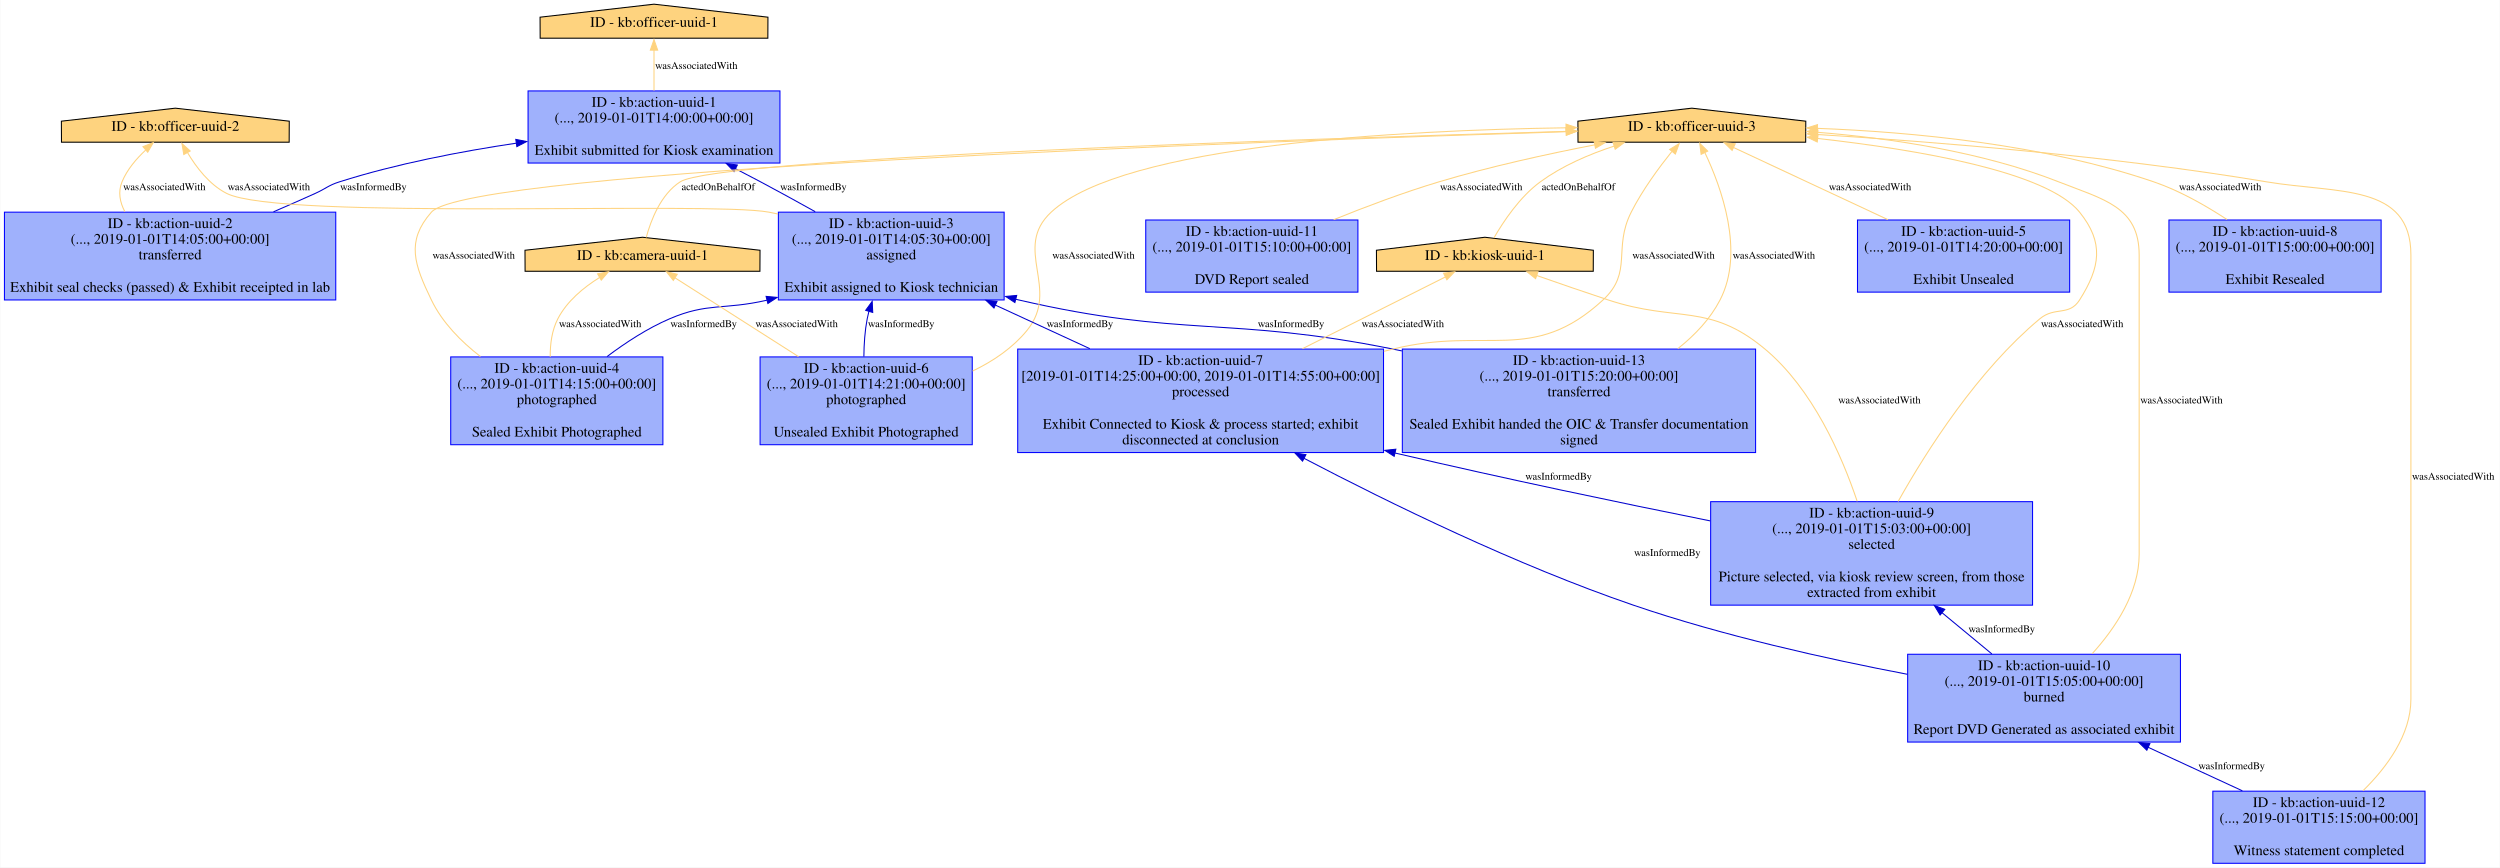
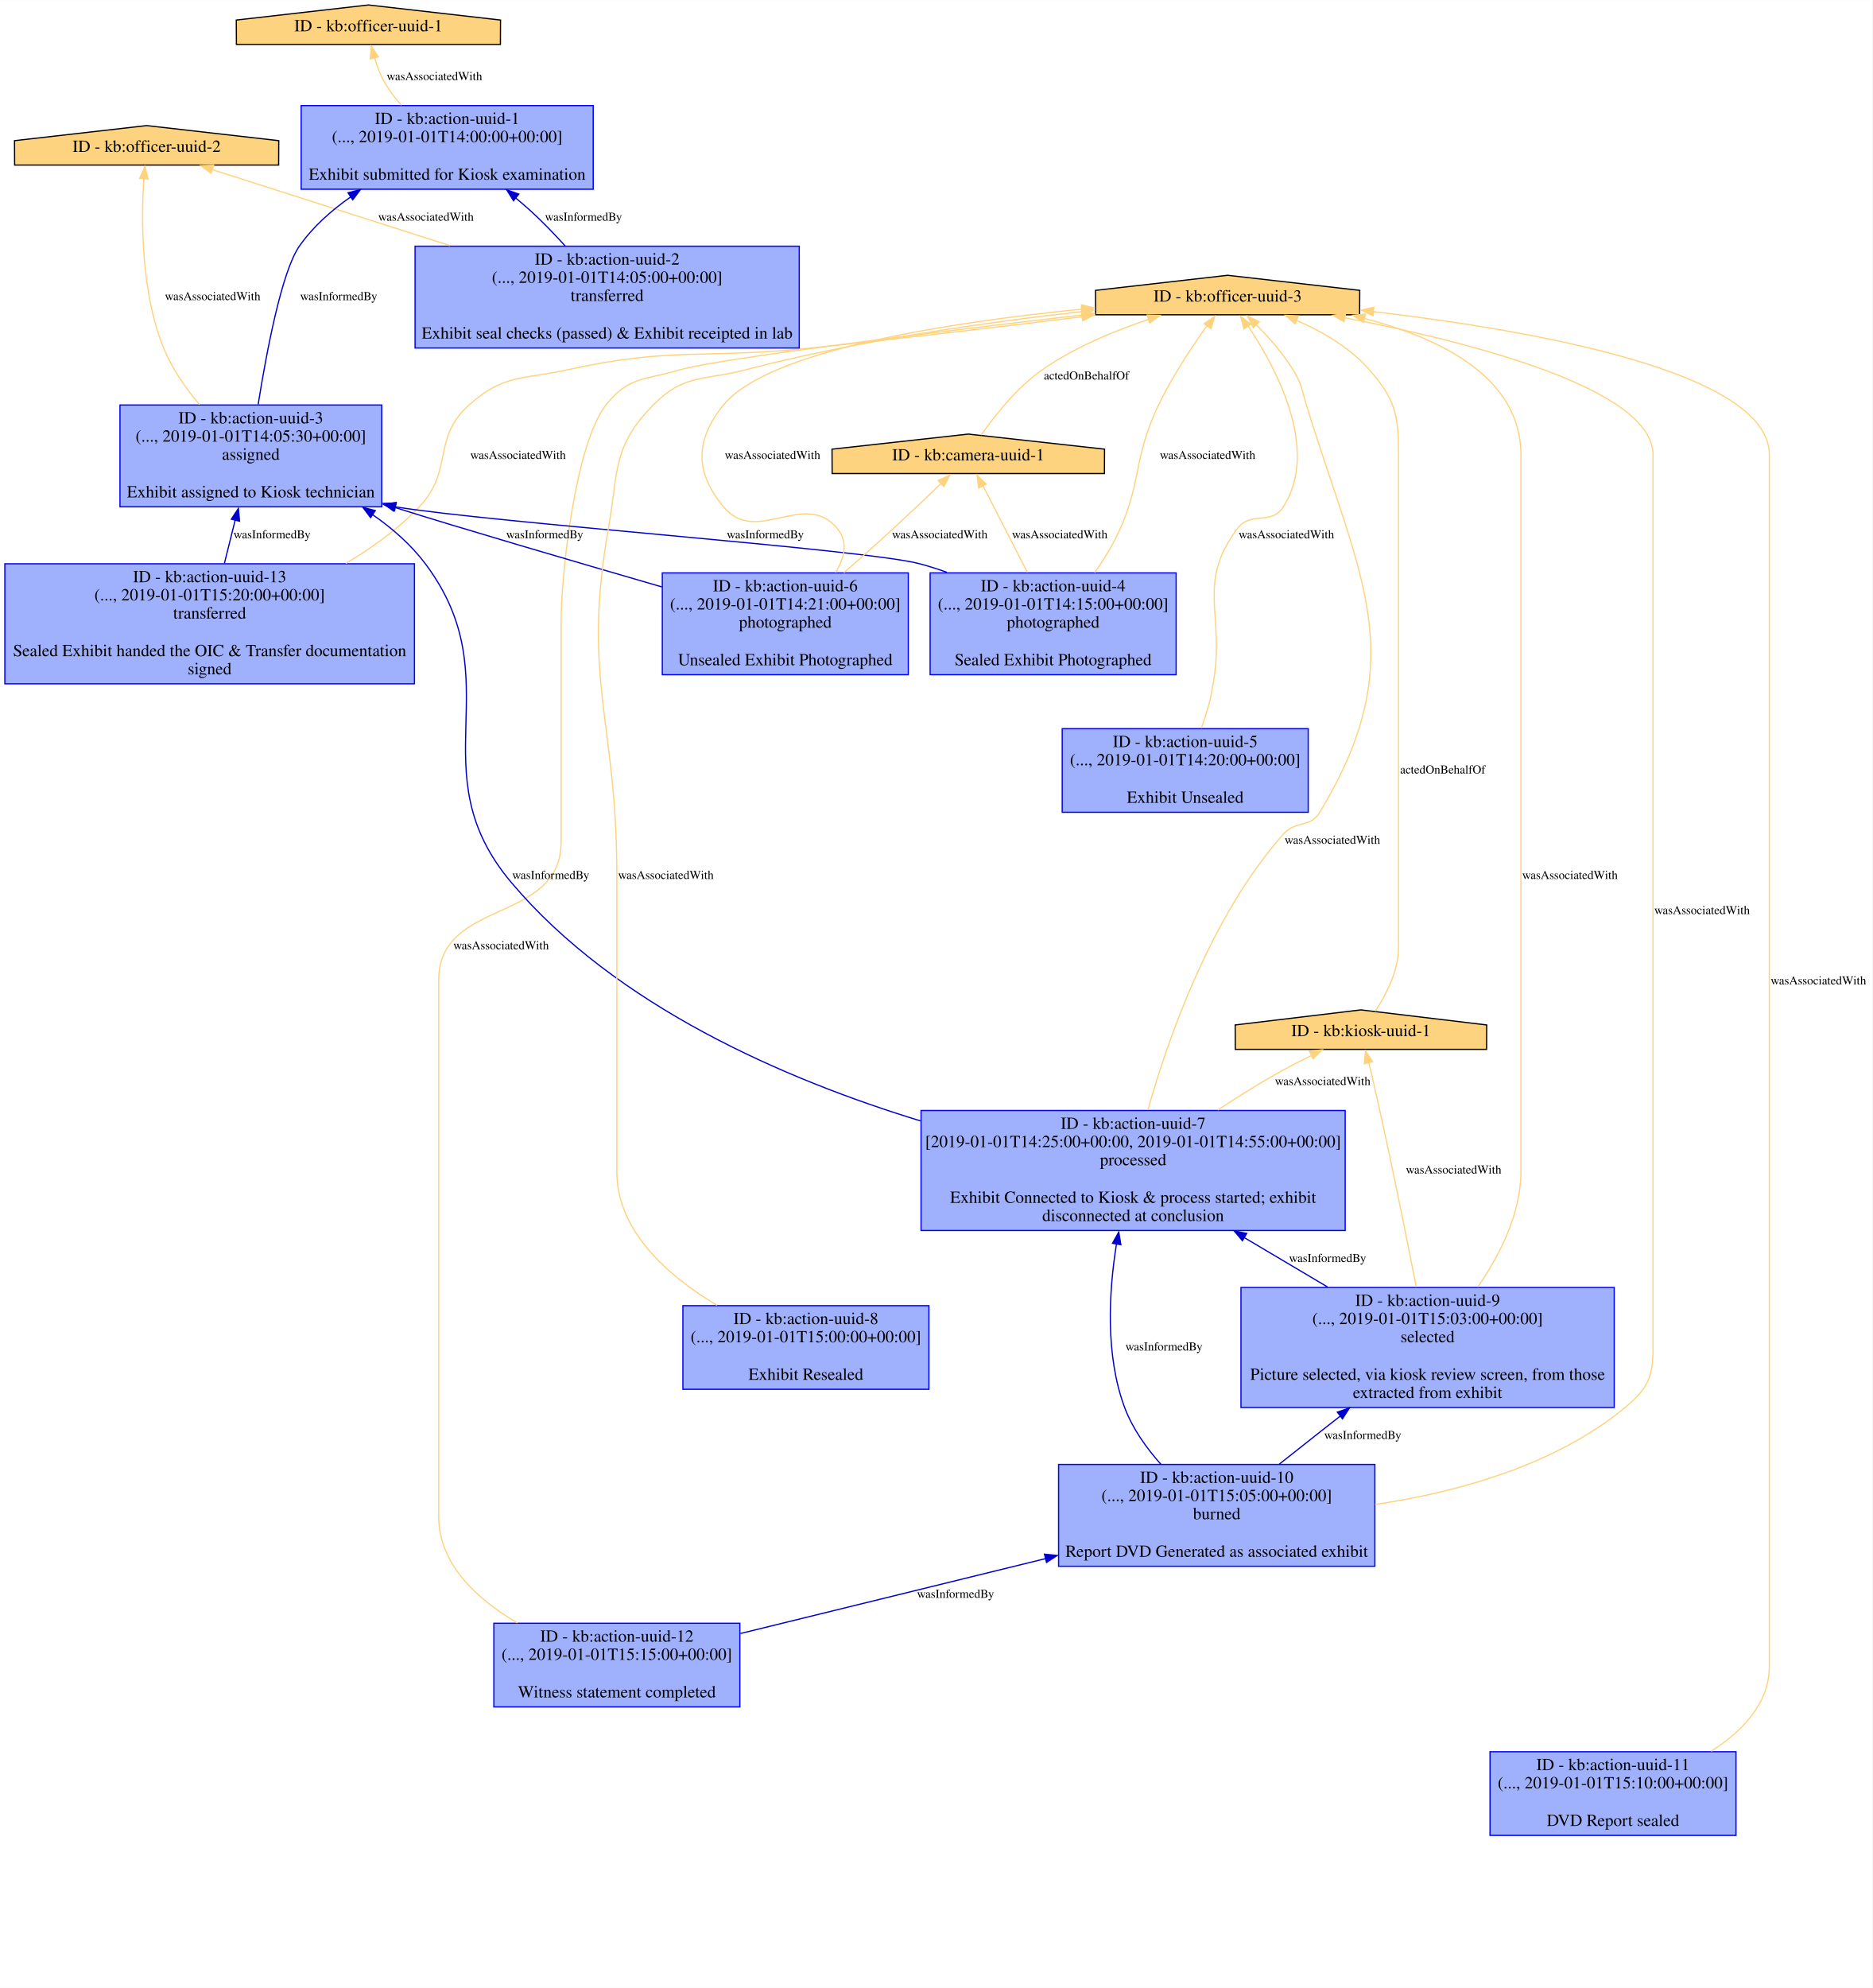
- <svg xmlns="http://www.w3.org/2000/svg" xmlns:xlink="http://www.w3.org/1999/xlink" width="2392pt" height="830pt" viewBox="0.00 0.00 2391.50 830.00">
-   <g id="graph0" class="graph" transform="scale(1 1) rotate(0) translate(4 826)">
-     <polygon fill="white" stroke="none" points="-4,4 -4,-826 2387.5,-826 2387.5,4 -4,4" />
+ <svg xmlns="http://www.w3.org/2000/svg" xmlns:xlink="http://www.w3.org/1999/xlink" width="1545pt" height="1640pt" viewBox="0.00 0.00 1545.00 1639.80">
+   <g id="graph0" class="graph" transform="scale(1 1) rotate(0) translate(4 1635.8)">
+     <polygon fill="white" stroke="none" points="-4,4 -4,-1635.8 1541,-1635.8 1541,4 -4,4" />
    <g id="node1" class="node">
      <g id="a_node1">
        <a xlink:title="ID - http://example.org/kb/action-uuid-1">
-           <polygon fill="#9fb1fc" stroke="#0000ff" points="742,-739 501,-739 501,-670 742,-670 742,-739" />
-           <text text-anchor="middle" x="621.5" y="-723.8" font-family="Times,serif" font-size="14.00">ID - kb:action-uuid-1</text>
-           <text text-anchor="middle" x="621.5" y="-708.8" font-family="Times,serif" font-size="14.00">(..., 2019-01-01T14:00:00+00:00]</text>
-           <text text-anchor="middle" x="621.5" y="-677.8" font-family="Times,serif" font-size="14.00">Exhibit submitted for Kiosk examination</text>
+           <polygon fill="#9fb1fc" stroke="#0000ff" points="485.5,-1548.8 244.5,-1548.8 244.5,-1479.8 485.5,-1479.8 485.5,-1548.8" />
+           <text text-anchor="middle" x="365" y="-1533.6" font-family="Times,serif" font-size="14.00">ID - kb:action-uuid-1</text>
+           <text text-anchor="middle" x="365" y="-1518.6" font-family="Times,serif" font-size="14.00">(..., 2019-01-01T14:00:00+00:00]</text>
+           <text text-anchor="middle" x="365" y="-1487.6" font-family="Times,serif" font-size="14.00">Exhibit submitted for Kiosk examination</text>
        </a>
      </g>
    </g>
    <g id="node16" class="node">
      <g id="a_node16">
        <a xlink:title="ID - http://example.org/kb/officer-uuid-1">
-           <polygon fill="#fed37f" stroke="black" points="730.52,-809.56 621.5,-822 512.48,-809.56 512.58,-789.44 730.42,-789.44 730.52,-809.56" />
-           <text text-anchor="middle" x="621.5" y="-800.3" font-family="Times,serif" font-size="14.00">ID - kb:officer-uuid-1</text>
+           <polygon fill="#fed37f" stroke="black" points="409.02,-1619.36 300,-1631.8 190.98,-1619.36 191.08,-1599.24 408.92,-1599.24 409.02,-1619.36" />
+           <text text-anchor="middle" x="300" y="-1610.1" font-family="Times,serif" font-size="14.00">ID - kb:officer-uuid-1</text>
        </a>
      </g>
    </g>
    <g id="edge1" class="edge">
-       <path fill="none" stroke="#fed37f" d="M621.5,-739.33C621.5,-752.11 621.5,-766.42 621.5,-778.22" />
-       <polygon fill="#fed37f" stroke="#fed37f" points="618,-778.05 621.5,-788.05 625,-778.05 618,-778.05" />
-       <text text-anchor="middle" x="662" y="-760" font-family="Times,serif" font-size="10.00">wasAssociatedWith</text>
+       <path fill="none" stroke="#fed37f" d="M327.12,-1549.11C322.24,-1554.67 317.68,-1560.64 314,-1566.8 310.08,-1573.37 307.17,-1581.13 305.06,-1588.39" />
+       <polygon fill="#fed37f" stroke="#fed37f" points="301.48,-1587.24 302.42,-1597.8 308.27,-1588.96 301.48,-1587.24" />
+       <text text-anchor="middle" x="354.5" y="-1569.8" font-family="Times,serif" font-size="10.00">wasAssociatedWith</text>
    </g>
    <g id="node2" class="node">
      <g id="a_node2">
        <a xlink:title="ID - http://example.org/kb/action-uuid-10">
-           <polygon fill="#9fb1fc" stroke="#0000ff" points="2082,-200 1821,-200 1821,-116 2082,-116 2082,-200" />
-           <text text-anchor="middle" x="1951.5" y="-184.8" font-family="Times,serif" font-size="14.00">ID - kb:action-uuid-10</text>
-           <text text-anchor="middle" x="1951.5" y="-169.8" font-family="Times,serif" font-size="14.00">(..., 2019-01-01T15:05:00+00:00]</text>
-           <text text-anchor="middle" x="1951.5" y="-154.8" font-family="Times,serif" font-size="14.00">burned</text>
-           <text text-anchor="middle" x="1951.5" y="-123.8" font-family="Times,serif" font-size="14.00">Report DVD Generated as associated exhibit</text>
+           <polygon fill="#9fb1fc" stroke="#0000ff" points="1130.5,-427.8 869.5,-427.8 869.5,-343.8 1130.5,-343.8 1130.5,-427.8" />
+           <text text-anchor="middle" x="1000" y="-412.6" font-family="Times,serif" font-size="14.00">ID - kb:action-uuid-10</text>
+           <text text-anchor="middle" x="1000" y="-397.6" font-family="Times,serif" font-size="14.00">(..., 2019-01-01T15:05:00+00:00]</text>
+           <text text-anchor="middle" x="1000" y="-382.6" font-family="Times,serif" font-size="14.00">burned</text>
+           <text text-anchor="middle" x="1000" y="-351.6" font-family="Times,serif" font-size="14.00">Report DVD Generated as associated exhibit</text>
        </a>
      </g>
    </g>
    <g id="node11" class="node">
      <g id="a_node11">
        <a xlink:title="ID - http://example.org/kb/action-uuid-7">
-           <polygon fill="#9fb1fc" stroke="#0000ff" points="1319.5,-492 969.5,-492 969.5,-393 1319.5,-393 1319.5,-492" />
-           <text text-anchor="middle" x="1144.5" y="-476.8" font-family="Times,serif" font-size="14.00">ID - kb:action-uuid-7</text>
-           <text text-anchor="middle" x="1144.5" y="-461.8" font-family="Times,serif" font-size="14.00">[2019-01-01T14:25:00+00:00, 2019-01-01T14:55:00+00:00]</text>
-           <text text-anchor="middle" x="1144.5" y="-446.8" font-family="Times,serif" font-size="14.00">processed</text>
-           <text text-anchor="middle" x="1144.5" y="-415.8" font-family="Times,serif" font-size="14.00">Exhibit Connected to Kiosk &amp; process started; exhibit </text>
-           <text text-anchor="middle" x="1144.5" y="-400.8" font-family="Times,serif" font-size="14.00">disconnected at conclusion</text>
+           <polygon fill="#9fb1fc" stroke="#0000ff" points="1106,-719.8 756,-719.8 756,-620.8 1106,-620.8 1106,-719.8" />
+           <text text-anchor="middle" x="931" y="-704.6" font-family="Times,serif" font-size="14.00">ID - kb:action-uuid-7</text>
+           <text text-anchor="middle" x="931" y="-689.6" font-family="Times,serif" font-size="14.00">[2019-01-01T14:25:00+00:00, 2019-01-01T14:55:00+00:00]</text>
+           <text text-anchor="middle" x="931" y="-674.6" font-family="Times,serif" font-size="14.00">processed</text>
+           <text text-anchor="middle" x="931" y="-643.6" font-family="Times,serif" font-size="14.00">Exhibit Connected to Kiosk &amp; process started; exhibit </text>
+           <text text-anchor="middle" x="931" y="-628.6" font-family="Times,serif" font-size="14.00">disconnected at conclusion</text>
        </a>
      </g>
    </g>
    <g id="edge2" class="edge">
-       <path fill="none" stroke="#0000cd" d="M1820.76,-180.84C1743.34,-195.59 1644,-217.74 1558.5,-247 1447.02,-285.15 1325.69,-344.42 1243.38,-387.5" />
-       <polygon fill="#0000cd" stroke="#0000cd" points="1242.02,-384.79 1234.79,-392.54 1245.27,-390.99 1242.02,-384.79" />
-       <text text-anchor="middle" x="1591" y="-294" font-family="Times,serif" font-size="10.00">wasInformedBy</text>
+       <path fill="none" stroke="#0000cd" d="M953.97,-427.89C941.86,-441.49 930.41,-457.58 924,-474.8 907.95,-517.93 910.96,-570.22 917.29,-609.72" />
+       <polygon fill="#0000cd" stroke="#0000cd" points="914,-610.24 919.15,-619.5 920.9,-609.05 914,-610.24" />
+       <text text-anchor="middle" x="956.5" y="-521.8" font-family="Times,serif" font-size="10.00">wasInformedBy</text>
    </g>
    <g id="node13" class="node">
      <g id="a_node13">
        <a xlink:title="ID - http://example.org/kb/action-uuid-9">
-           <polygon fill="#9fb1fc" stroke="#0000ff" points="1940.5,-346 1632.5,-346 1632.5,-247 1940.5,-247 1940.5,-346" />
-           <text text-anchor="middle" x="1786.5" y="-330.8" font-family="Times,serif" font-size="14.00">ID - kb:action-uuid-9</text>
-           <text text-anchor="middle" x="1786.5" y="-315.8" font-family="Times,serif" font-size="14.00">(..., 2019-01-01T15:03:00+00:00]</text>
-           <text text-anchor="middle" x="1786.5" y="-300.8" font-family="Times,serif" font-size="14.00">selected</text>
-           <text text-anchor="middle" x="1786.5" y="-269.8" font-family="Times,serif" font-size="14.00">Picture selected, via kiosk review screen, from those </text>
-           <text text-anchor="middle" x="1786.5" y="-254.8" font-family="Times,serif" font-size="14.00">extracted from exhibit</text>
+           <polygon fill="#9fb1fc" stroke="#0000ff" points="1328,-573.8 1020,-573.8 1020,-474.8 1328,-474.8 1328,-573.8" />
+           <text text-anchor="middle" x="1174" y="-558.6" font-family="Times,serif" font-size="14.00">ID - kb:action-uuid-9</text>
+           <text text-anchor="middle" x="1174" y="-543.6" font-family="Times,serif" font-size="14.00">(..., 2019-01-01T15:03:00+00:00]</text>
+           <text text-anchor="middle" x="1174" y="-528.6" font-family="Times,serif" font-size="14.00">selected</text>
+           <text text-anchor="middle" x="1174" y="-497.6" font-family="Times,serif" font-size="14.00">Picture selected, via kiosk review screen, from those </text>
+           <text text-anchor="middle" x="1174" y="-482.6" font-family="Times,serif" font-size="14.00">extracted from exhibit</text>
        </a>
      </g>
    </g>
    <g id="edge3" class="edge">
-       <path fill="none" stroke="#0000cd" d="M1901.55,-200.32C1886.52,-212.75 1869.78,-226.6 1853.83,-239.8" />
-       <polygon fill="#0000cd" stroke="#0000cd" points="1852.05,-237.56 1846.57,-246.63 1856.51,-242.95 1852.05,-237.56" />
-       <text text-anchor="middle" x="1911" y="-221" font-family="Times,serif" font-size="10.00">wasInformedBy</text>
+       <path fill="none" stroke="#0000cd" d="M1051.56,-428C1063.5,-437.49 1076.17,-447.52 1088,-456.8 1092.55,-460.37 1097.24,-464.03 1101.97,-467.72" />
+       <polygon fill="#0000cd" stroke="#0000cd" points="1099.48,-470.99 1109.52,-474.37 1103.78,-465.47 1099.48,-470.99" />
+       <text text-anchor="middle" x="1120.5" y="-448.8" font-family="Times,serif" font-size="10.00">wasInformedBy</text>
    </g>
    <g id="node18" class="node">
      <g id="a_node18">
        <a xlink:title="ID - http://example.org/kb/officer-uuid-3">
-           <polygon fill="#fed37f" stroke="black" points="1723.52,-710.06 1614.5,-722.5 1505.48,-710.06 1505.58,-689.94 1723.42,-689.94 1723.52,-710.06" />
-           <text text-anchor="middle" x="1614.5" y="-700.8" font-family="Times,serif" font-size="14.00">ID - kb:officer-uuid-3</text>
+           <polygon fill="#fed37f" stroke="black" points="1118.02,-1396.36 1009,-1408.8 899.98,-1396.36 900.08,-1376.24 1117.92,-1376.24 1118.02,-1396.36" />
+           <text text-anchor="middle" x="1009" y="-1387.1" font-family="Times,serif" font-size="14.00">ID - kb:officer-uuid-3</text>
        </a>
      </g>
    </g>
    <g id="edge4" class="edge">
-       <path fill="none" stroke="#fed37f" d="M1997.53,-200.5C2020.1,-225.45 2042.5,-259.33 2042.5,-295.5 2042.5,-295.5 2042.5,-295.5 2042.5,-582 2042.5,-628.25 2008.54,-635.06 1965.5,-652 1891.91,-680.97 1803.83,-693.83 1734.32,-699.46" />
-       <polygon fill="#fed37f" stroke="#fed37f" points="1734.47,-696.01 1724.76,-700.27 1735,-702.99 1734.47,-696.01" />
-       <text text-anchor="middle" x="2083" y="-440" font-family="Times,serif" font-size="10.00">wasAssociatedWith</text>
+       <path fill="none" stroke="#fed37f" d="M1130.75,-394.78C1198.71,-404.92 1279.37,-427.07 1337,-474.8 1355.37,-490.02 1360,-499.44 1360,-523.3 1360,-523.3 1360,-523.3 1360,-1260.8 1360,-1315.25 1209.31,-1353.73 1105.4,-1373.79" />
+       <polygon fill="#fed37f" stroke="#fed37f" points="1105.03,-1370.49 1095.86,-1375.79 1106.34,-1377.36 1105.03,-1370.49" />
+       <text text-anchor="middle" x="1400.5" y="-881.8" font-family="Times,serif" font-size="10.00">wasAssociatedWith</text>
    </g>
    <g id="node3" class="node">
      <g id="a_node3">
        <a xlink:title="ID - http://example.org/kb/action-uuid-11">
-           <polygon fill="#9fb1fc" stroke="#0000ff" points="1295,-615.5 1092,-615.5 1092,-546.5 1295,-546.5 1295,-615.5" />
-           <text text-anchor="middle" x="1193.5" y="-600.3" font-family="Times,serif" font-size="14.00">ID - kb:action-uuid-11</text>
-           <text text-anchor="middle" x="1193.5" y="-585.3" font-family="Times,serif" font-size="14.00">(..., 2019-01-01T15:10:00+00:00]</text>
-           <text text-anchor="middle" x="1193.5" y="-554.3" font-family="Times,serif" font-size="14.00">DVD Report sealed</text>
+           <polygon fill="#9fb1fc" stroke="#0000ff" points="1428.5,-190.8 1225.5,-190.8 1225.5,-121.8 1428.5,-121.8 1428.5,-190.8" />
+           <text text-anchor="middle" x="1327" y="-175.6" font-family="Times,serif" font-size="14.00">ID - kb:action-uuid-11</text>
+           <text text-anchor="middle" x="1327" y="-160.6" font-family="Times,serif" font-size="14.00">(..., 2019-01-01T15:10:00+00:00]</text>
+           <text text-anchor="middle" x="1327" y="-129.6" font-family="Times,serif" font-size="14.00">DVD Report sealed</text>
        </a>
      </g>
    </g>
    <g id="edge5" class="edge">
-       <path fill="none" stroke="#fed37f" d="M1271.83,-615.83C1302.8,-628.36 1338.94,-641.94 1372.5,-652 1421.07,-666.56 1476.3,-678.64 1521.72,-687.43" />
-       <polygon fill="#fed37f" stroke="#fed37f" points="1520.97,-691.04 1531.44,-689.49 1522.28,-684.17 1520.97,-691.04" />
-       <text text-anchor="middle" x="1413" y="-644" font-family="Times,serif" font-size="10.00">wasAssociatedWith</text>
+       <path fill="none" stroke="#fed37f" d="M1407.97,-191.17C1433.88,-207.73 1456,-230.81 1456,-261.3 1456,-261.3 1456,-261.3 1456,-1260.8 1456,-1329.02 1261.37,-1363.38 1128.96,-1378.86" />
+       <polygon fill="#fed37f" stroke="#fed37f" points="1128.89,-1375.46 1119.35,-1380.07 1129.68,-1382.41 1128.89,-1375.46" />
+       <text text-anchor="middle" x="1496.5" y="-823.8" font-family="Times,serif" font-size="10.00">wasAssociatedWith</text>
    </g>
    <g id="node4" class="node">
      <g id="a_node4">
        <a xlink:title="ID - http://example.org/kb/action-uuid-12">
-           <polygon fill="#9fb1fc" stroke="#0000ff" points="2316,-69 2113,-69 2113,0 2316,0 2316,-69" />
-           <text text-anchor="middle" x="2214.5" y="-53.8" font-family="Times,serif" font-size="14.00">ID - kb:action-uuid-12</text>
-           <text text-anchor="middle" x="2214.5" y="-38.8" font-family="Times,serif" font-size="14.00">(..., 2019-01-01T15:15:00+00:00]</text>
-           <text text-anchor="middle" x="2214.5" y="-7.8" font-family="Times,serif" font-size="14.00">Witness statement completed</text>
+           <polygon fill="#9fb1fc" stroke="#0000ff" points="606.5,-296.8 403.5,-296.8 403.5,-227.8 606.5,-227.8 606.5,-296.8" />
+           <text text-anchor="middle" x="505" y="-281.6" font-family="Times,serif" font-size="14.00">ID - kb:action-uuid-12</text>
+           <text text-anchor="middle" x="505" y="-266.6" font-family="Times,serif" font-size="14.00">(..., 2019-01-01T15:15:00+00:00]</text>
+           <text text-anchor="middle" x="505" y="-235.6" font-family="Times,serif" font-size="14.00">Witness statement completed</text>
        </a>
      </g>
    </g>
    <g id="edge6" class="edge">
-       <path fill="none" stroke="#0000cd" d="M2141.24,-69.34C2113.26,-82.27 2080.88,-97.23 2050.87,-111.09" />
-       <polygon fill="#0000cd" stroke="#0000cd" points="2049.83,-108.18 2042.22,-115.55 2052.76,-114.54 2049.83,-108.18" />
-       <text text-anchor="middle" x="2131" y="-90" font-family="Times,serif" font-size="10.00">wasInformedBy</text>
+       <path fill="none" stroke="#0000cd" d="M606.96,-288.33C679.84,-306.21 778.82,-330.51 859.22,-350.24" />
+       <polygon fill="#0000cd" stroke="#0000cd" points="857.88,-353.77 868.43,-352.75 859.55,-346.97 857.88,-353.77" />
+       <text text-anchor="middle" x="784.5" y="-317.8" font-family="Times,serif" font-size="10.00">wasInformedBy</text>
    </g>
    <g id="edge7" class="edge">
-       <path fill="none" stroke="#fed37f" d="M2256.7,-69.46C2279.28,-91.63 2302.5,-122.75 2302.5,-157 2302.5,-157 2302.5,-157 2302.5,-582 2302.5,-650.77 2232.32,-640.62 2164.5,-652 2017.7,-676.63 1846.74,-690.32 1734.87,-697.29" />
-       <polygon fill="#fed37f" stroke="#fed37f" points="1734.66,-693.86 1724.9,-697.96 1735.09,-700.84 1734.66,-693.86" />
-       <text text-anchor="middle" x="2343" y="-367" font-family="Times,serif" font-size="10.00">wasAssociatedWith</text>
+       <path fill="none" stroke="#fed37f" d="M422.9,-297.1C389.23,-316.86 358,-345.73 358,-384.8 358,-384.8 358,-384.8 358,-827.3 358,-894.99 459,-873.61 459,-941.3 459,-941.3 459,-941.3 459,-1122.3 459,-1163.03 470.86,-1269.75 496,-1301.8 514.53,-1325.42 528.21,-1322.31 557,-1330.8 588.23,-1340.01 766.12,-1361.76 889.19,-1376.12" />
+       <polygon fill="#fed37f" stroke="#fed37f" points="888.47,-1379.68 898.8,-1377.36 889.28,-1372.73 888.47,-1379.68" />
+       <text text-anchor="middle" x="409.5" y="-852.8" font-family="Times,serif" font-size="10.00">wasAssociatedWith</text>
    </g>
    <g id="node5" class="node">
      <g id="a_node5">
        <a xlink:title="ID - http://example.org/kb/action-uuid-13">
-           <polygon fill="#9fb1fc" stroke="#0000ff" points="1675.5,-492 1337.5,-492 1337.5,-393 1675.5,-393 1675.5,-492" />
-           <text text-anchor="middle" x="1506.5" y="-476.8" font-family="Times,serif" font-size="14.00">ID - kb:action-uuid-13</text>
-           <text text-anchor="middle" x="1506.5" y="-461.8" font-family="Times,serif" font-size="14.00">(..., 2019-01-01T15:20:00+00:00]</text>
-           <text text-anchor="middle" x="1506.5" y="-446.8" font-family="Times,serif" font-size="14.00">transferred</text>
-           <text text-anchor="middle" x="1506.5" y="-415.8" font-family="Times,serif" font-size="14.00">Sealed Exhibit handed the OIC &amp; Transfer documentation </text>
-           <text text-anchor="middle" x="1506.5" y="-400.8" font-family="Times,serif" font-size="14.00">signed</text>
+           <polygon fill="#9fb1fc" stroke="#0000ff" points="338,-1170.8 0,-1170.8 0,-1071.8 338,-1071.8 338,-1170.8" />
+           <text text-anchor="middle" x="169" y="-1155.6" font-family="Times,serif" font-size="14.00">ID - kb:action-uuid-13</text>
+           <text text-anchor="middle" x="169" y="-1140.6" font-family="Times,serif" font-size="14.00">(..., 2019-01-01T15:20:00+00:00]</text>
+           <text text-anchor="middle" x="169" y="-1125.6" font-family="Times,serif" font-size="14.00">transferred</text>
+           <text text-anchor="middle" x="169" y="-1094.6" font-family="Times,serif" font-size="14.00">Sealed Exhibit handed the OIC &amp; Transfer documentation </text>
+           <text text-anchor="middle" x="169" y="-1079.6" font-family="Times,serif" font-size="14.00">signed</text>
        </a>
      </g>
    </g>
    <g id="node7" class="node">
      <g id="a_node7">
        <a xlink:title="ID - http://example.org/kb/action-uuid-3">
-           <polygon fill="#9fb1fc" stroke="#0000ff" points="956.5,-623 740.5,-623 740.5,-539 956.5,-539 956.5,-623" />
-           <text text-anchor="middle" x="848.5" y="-607.8" font-family="Times,serif" font-size="14.00">ID - kb:action-uuid-3</text>
-           <text text-anchor="middle" x="848.5" y="-592.8" font-family="Times,serif" font-size="14.00">(..., 2019-01-01T14:05:30+00:00]</text>
-           <text text-anchor="middle" x="848.5" y="-577.8" font-family="Times,serif" font-size="14.00">assigned</text>
-           <text text-anchor="middle" x="848.5" y="-546.8" font-family="Times,serif" font-size="14.00">Exhibit assigned to Kiosk technician</text>
+           <polygon fill="#9fb1fc" stroke="#0000ff" points="311,-1301.8 95,-1301.8 95,-1217.8 311,-1217.8 311,-1301.8" />
+           <text text-anchor="middle" x="203" y="-1286.6" font-family="Times,serif" font-size="14.00">ID - kb:action-uuid-3</text>
+           <text text-anchor="middle" x="203" y="-1271.6" font-family="Times,serif" font-size="14.00">(..., 2019-01-01T14:05:30+00:00]</text>
+           <text text-anchor="middle" x="203" y="-1256.6" font-family="Times,serif" font-size="14.00">assigned</text>
+           <text text-anchor="middle" x="203" y="-1225.6" font-family="Times,serif" font-size="14.00">Exhibit assigned to Kiosk technician</text>
        </a>
      </g>
    </g>
    <g id="edge8" class="edge">
-       <path fill="none" stroke="#0000cd" d="M1337.04,-490.24C1334.17,-490.84 1331.33,-491.43 1328.5,-492 1171.17,-523.61 1126.85,-502.83 970.5,-539 969.52,-539.23 968.54,-539.46 967.56,-539.69" />
-       <polygon fill="#0000cd" stroke="#0000cd" points="966.79,-536.53 957.95,-542.37 968.5,-543.32 966.79,-536.53" />
-       <text text-anchor="middle" x="1231" y="-513" font-family="Times,serif" font-size="10.00">wasInformedBy</text>
+       <path fill="none" stroke="#0000cd" d="M181.18,-1171.19C184.07,-1182.79 187.16,-1195.2 190.08,-1206.92" />
+       <polygon fill="#0000cd" stroke="#0000cd" points="186.89,-1207.6 192.7,-1216.46 193.68,-1205.91 186.89,-1207.6" />
+       <text text-anchor="middle" x="220.5" y="-1191.8" font-family="Times,serif" font-size="10.00">wasInformedBy</text>
    </g>
    <g id="edge9" class="edge">
-       <path fill="none" stroke="#fed37f" d="M1601.09,-492.41C1617.37,-505.27 1632.07,-520.77 1641.5,-539 1665.27,-584.92 1642.71,-646.87 1626.91,-680.11" />
-       <polygon fill="#fed37f" stroke="#fed37f" points="1623.39,-678.32 1622.09,-688.83 1629.66,-681.43 1623.39,-678.32" />
-       <text text-anchor="middle" x="1693" y="-578.5" font-family="Times,serif" font-size="10.00">wasAssociatedWith</text>
+       <path fill="none" stroke="#fed37f" d="M281.36,-1171.11C303.26,-1184.09 324.74,-1199.65 342,-1217.8 370.63,-1247.91 352.05,-1274.09 383,-1301.8 411.49,-1327.31 426.66,-1322.58 464,-1330.8 551.6,-1350.07 575.79,-1339.49 665,-1348.8 739.52,-1356.58 822.96,-1366.49 889,-1374.62" />
+       <polygon fill="#fed37f" stroke="#fed37f" points="888.51,-1378.21 898.87,-1375.96 889.37,-1371.27 888.51,-1378.21" />
+       <text text-anchor="middle" x="423.5" y="-1257.3" font-family="Times,serif" font-size="10.00">wasAssociatedWith</text>
    </g>
    <g id="node6" class="node">
      <g id="a_node6">
        <a xlink:title="ID - http://example.org/kb/action-uuid-2">
-           <polygon fill="#9fb1fc" stroke="#0000ff" points="317,-623 0,-623 0,-539 317,-539 317,-623" />
-           <text text-anchor="middle" x="158.5" y="-607.8" font-family="Times,serif" font-size="14.00">ID - kb:action-uuid-2</text>
-           <text text-anchor="middle" x="158.5" y="-592.8" font-family="Times,serif" font-size="14.00">(..., 2019-01-01T14:05:00+00:00]</text>
-           <text text-anchor="middle" x="158.5" y="-577.8" font-family="Times,serif" font-size="14.00">transferred</text>
-           <text text-anchor="middle" x="158.5" y="-546.8" font-family="Times,serif" font-size="14.00">Exhibit seal checks (passed) &amp; Exhibit receipted in lab</text>
+           <polygon fill="#9fb1fc" stroke="#0000ff" points="655.5,-1432.8 338.5,-1432.8 338.5,-1348.8 655.5,-1348.8 655.5,-1432.8" />
+           <text text-anchor="middle" x="497" y="-1417.6" font-family="Times,serif" font-size="14.00">ID - kb:action-uuid-2</text>
+           <text text-anchor="middle" x="497" y="-1402.6" font-family="Times,serif" font-size="14.00">(..., 2019-01-01T14:05:00+00:00]</text>
+           <text text-anchor="middle" x="497" y="-1387.6" font-family="Times,serif" font-size="14.00">transferred</text>
+           <text text-anchor="middle" x="497" y="-1356.6" font-family="Times,serif" font-size="14.00">Exhibit seal checks (passed) &amp; Exhibit receipted in lab</text>
        </a>
      </g>
    </g>
    <g id="edge10" class="edge">
-       <path fill="none" stroke="#0000cd" d="M257.45,-623.36C270.95,-629.19 284.6,-635.18 297.5,-641 307.83,-645.66 309.7,-648.57 320.5,-652 374.85,-669.28 436.68,-681.13 490.1,-689.06" />
-       <polygon fill="#0000cd" stroke="#0000cd" points="489.27,-692.62 499.67,-690.6 490.27,-685.7 489.27,-692.62" />
-       <text text-anchor="middle" x="353" y="-644" font-family="Times,serif" font-size="10.00">wasInformedBy</text>
+       <path fill="none" stroke="#0000cd" d="M462.31,-1433.06C453.44,-1442.84 443.66,-1452.98 434,-1461.8 430.03,-1465.42 425.81,-1469.04 421.5,-1472.59" />
+       <polygon fill="#0000cd" stroke="#0000cd" points="419.73,-1470.32 414.12,-1479.31 424.11,-1475.78 419.73,-1470.32" />
+       <text text-anchor="middle" x="477.5" y="-1453.8" font-family="Times,serif" font-size="10.00">wasInformedBy</text>
    </g>
    <g id="node17" class="node">
      <g id="a_node17">
        <a xlink:title="ID - http://example.org/kb/officer-uuid-2">
-           <polygon fill="#fed37f" stroke="black" points="272.52,-710.06 163.5,-722.5 54.48,-710.06 54.58,-689.94 272.42,-689.94 272.52,-710.06" />
-           <text text-anchor="middle" x="163.5" y="-700.8" font-family="Times,serif" font-size="14.00">ID - kb:officer-uuid-2</text>
+           <polygon fill="#fed37f" stroke="black" points="226.02,-1519.86 117,-1532.3 7.98,-1519.86 8.08,-1499.74 225.92,-1499.74 226.02,-1519.86" />
+           <text text-anchor="middle" x="117" y="-1510.6" font-family="Times,serif" font-size="14.00">ID - kb:officer-uuid-2</text>
        </a>
      </g>
    </g>
    <g id="edge11" class="edge">
-       <path fill="none" stroke="#fed37f" d="M115.2,-623.5C110.41,-632.54 108.52,-642.32 112.5,-652 117.3,-663.67 126.17,-674.1 135.18,-682.47" />
-       <polygon fill="#fed37f" stroke="#fed37f" points="132.53,-685.67 142.38,-689.56 137.1,-680.37 132.53,-685.67" />
-       <text text-anchor="middle" x="153" y="-644" font-family="Times,serif" font-size="10.00">wasAssociatedWith</text>
+       <path fill="none" stroke="#fed37f" d="M367.29,-1433.27C300.25,-1454.71 222.03,-1479.72 171.12,-1496" />
+       <polygon fill="#fed37f" stroke="#fed37f" points="170.14,-1492.95 161.68,-1499.33 172.27,-1499.62 170.14,-1492.95" />
+       <text text-anchor="middle" x="347.5" y="-1453.8" font-family="Times,serif" font-size="10.00">wasAssociatedWith</text>
    </g>
    <g id="edge12" class="edge">
-       <path fill="none" stroke="#0000cd" d="M775.75,-623.43C758.69,-632.96 740.52,-642.94 723.5,-652 715.7,-656.15 707.52,-660.42 699.33,-664.64" />
-       <polygon fill="#0000cd" stroke="#0000cd" points="698.05,-661.88 690.74,-669.55 701.24,-668.11 698.05,-661.88" />
-       <text text-anchor="middle" x="774" y="-644" font-family="Times,serif" font-size="10.00">wasInformedBy</text>
+       <path fill="none" stroke="#0000cd" d="M209.03,-1302.28C216.04,-1346.19 228.51,-1411.98 243,-1432.8 254.07,-1448.7 269.39,-1462.28 285.44,-1473.51" />
+       <polygon fill="#0000cd" stroke="#0000cd" points="283.15,-1476.86 293.41,-1479.5 287.04,-1471.04 283.15,-1476.86" />
+       <text text-anchor="middle" x="275.5" y="-1388.3" font-family="Times,serif" font-size="10.00">wasInformedBy</text>
    </g>
    <g id="edge13" class="edge">
-       <path fill="none" stroke="#fed37f" d="M740.13,-621.22C737.24,-621.87 734.36,-622.46 731.5,-623 674.79,-633.66 263.94,-614.85 212.5,-641 196.08,-649.35 183.46,-666 175.14,-680.02" />
-       <polygon fill="#fed37f" stroke="#fed37f" points="171.61,-678.16 169.85,-688.6 177.74,-681.54 171.61,-678.16" />
-       <text text-anchor="middle" x="253" y="-644" font-family="Times,serif" font-size="10.00">wasAssociatedWith</text>
+       <path fill="none" stroke="#fed37f" d="M160.62,-1302.15C149.04,-1315.87 137.83,-1331.97 131,-1348.8 112.1,-1395.4 112.53,-1455.39 114.67,-1488.53" />
+       <polygon fill="#fed37f" stroke="#fed37f" points="111.25,-1488.75 115.51,-1498.45 118.23,-1488.22 111.25,-1488.75" />
+       <text text-anchor="middle" x="171.5" y="-1388.3" font-family="Times,serif" font-size="10.00">wasAssociatedWith</text>
    </g>
    <g id="node8" class="node">
      <g id="a_node8">
        <a xlink:title="ID - http://example.org/kb/action-uuid-4">
-           <polygon fill="#9fb1fc" stroke="#0000ff" points="630,-484.5 427,-484.5 427,-400.5 630,-400.5 630,-484.5" />
-           <text text-anchor="middle" x="528.5" y="-469.3" font-family="Times,serif" font-size="14.00">ID - kb:action-uuid-4</text>
-           <text text-anchor="middle" x="528.5" y="-454.3" font-family="Times,serif" font-size="14.00">(..., 2019-01-01T14:15:00+00:00]</text>
-           <text text-anchor="middle" x="528.5" y="-439.3" font-family="Times,serif" font-size="14.00">photographed</text>
-           <text text-anchor="middle" x="528.5" y="-408.3" font-family="Times,serif" font-size="14.00">Sealed Exhibit Photographed</text>
+           <polygon fill="#9fb1fc" stroke="#0000ff" points="966.5,-1163.3 763.5,-1163.3 763.5,-1079.3 966.5,-1079.3 966.5,-1163.3" />
+           <text text-anchor="middle" x="865" y="-1148.1" font-family="Times,serif" font-size="14.00">ID - kb:action-uuid-4</text>
+           <text text-anchor="middle" x="865" y="-1133.1" font-family="Times,serif" font-size="14.00">(..., 2019-01-01T14:15:00+00:00]</text>
+           <text text-anchor="middle" x="865" y="-1118.1" font-family="Times,serif" font-size="14.00">photographed</text>
+           <text text-anchor="middle" x="865" y="-1087.1" font-family="Times,serif" font-size="14.00">Sealed Exhibit Photographed</text>
        </a>
      </g>
    </g>
    <g id="edge14" class="edge">
-       <path fill="none" stroke="#0000cd" d="M576.57,-484.84C594.38,-498.23 615.39,-511.96 636.5,-521 673.07,-536.67 687.78,-529.21 729.68,-538.79" />
-       <polygon fill="#0000cd" stroke="#0000cd" points="728.76,-542.42 739.31,-541.45 730.46,-535.63 728.76,-542.42" />
-       <text text-anchor="middle" x="669" y="-513" font-family="Times,serif" font-size="10.00">wasInformedBy</text>
+       <path fill="none" stroke="#0000cd" d="M777.3,-1163.78C769.86,-1166.44 762.36,-1168.83 755,-1170.8 710.42,-1182.73 401.25,-1204.7 322.08,-1217.83" />
+       <polygon fill="#0000cd" stroke="#0000cd" points="321.6,-1214.55 312.43,-1219.85 322.91,-1221.42 321.6,-1214.55" />
+       <text text-anchor="middle" x="627.5" y="-1191.8" font-family="Times,serif" font-size="10.00">wasInformedBy</text>
    </g>
    <g id="node14" class="node">
      <g id="a_node14">
        <a xlink:title="ID - http://example.org/kb/camera-uuid-1">
-           <polygon fill="#fed37f" stroke="black" points="722.94,-586.56 610.5,-599 498.06,-586.56 498.16,-566.44 722.84,-566.44 722.94,-586.56" />
-           <text text-anchor="middle" x="610.5" y="-577.3" font-family="Times,serif" font-size="14.00">ID - kb:camera-uuid-1</text>
+           <polygon fill="#fed37f" stroke="black" points="907.44,-1265.36 795,-1277.8 682.56,-1265.36 682.66,-1245.24 907.34,-1245.24 907.44,-1265.36" />
+           <text text-anchor="middle" x="795" y="-1256.1" font-family="Times,serif" font-size="14.00">ID - kb:camera-uuid-1</text>
        </a>
      </g>
    </g>
    <g id="edge15" class="edge">
-       <path fill="none" stroke="#fed37f" d="M522.21,-484.63C522.09,-496.9 523.82,-510 529.5,-521 538.17,-537.77 554.03,-550.92 569.44,-560.51" />
-       <polygon fill="#fed37f" stroke="#fed37f" points="567.51,-564.01 577.91,-566.02 571.03,-557.96 567.51,-564.01" />
-       <text text-anchor="middle" x="570" y="-513" font-family="Times,serif" font-size="10.00">wasAssociatedWith</text>
+       <path fill="none" stroke="#fed37f" d="M843.81,-1163.62C831.8,-1187.04 817.21,-1215.49 807.13,-1235.15" />
+       <polygon fill="#fed37f" stroke="#fed37f" points="803.62,-1233.32 802.17,-1243.82 809.85,-1236.52 803.62,-1233.32" />
+       <text text-anchor="middle" x="870.5" y="-1191.8" font-family="Times,serif" font-size="10.00">wasAssociatedWith</text>
    </g>
    <g id="edge16" class="edge">
-       <path fill="none" stroke="#fed37f" d="M455.38,-484.9C436.63,-499.41 418.85,-517.54 408.5,-539 392.28,-572.63 383.86,-594.95 408.5,-623 443.99,-663.41 1196.2,-690.73 1494.33,-700" />
-       <polygon fill="#fed37f" stroke="#fed37f" points="1494.07,-703.53 1504.17,-700.34 1494.29,-696.53 1494.07,-703.53" />
-       <text text-anchor="middle" x="449" y="-578.5" font-family="Times,serif" font-size="10.00">wasAssociatedWith</text>
+       <path fill="none" stroke="#fed37f" d="M899.2,-1163.49C904.97,-1171.57 910.53,-1180.22 915,-1188.8 939.43,-1235.66 929.22,-1254.11 952,-1301.8 963.19,-1325.22 979.6,-1349.85 991.94,-1367.08" />
+       <polygon fill="#fed37f" stroke="#fed37f" points="989.6,-1368.82 998.32,-1374.84 995.26,-1364.69 989.6,-1368.82" />
+       <text text-anchor="middle" x="992.5" y="-1257.3" font-family="Times,serif" font-size="10.00">wasAssociatedWith</text>
    </g>
    <g id="node9" class="node">
      <g id="a_node9">
        <a xlink:title="ID - http://example.org/kb/action-uuid-5">
-           <polygon fill="#9fb1fc" stroke="#0000ff" points="1976,-615.5 1773,-615.5 1773,-546.5 1976,-546.5 1976,-615.5" />
-           <text text-anchor="middle" x="1874.5" y="-600.3" font-family="Times,serif" font-size="14.00">ID - kb:action-uuid-5</text>
-           <text text-anchor="middle" x="1874.5" y="-585.3" font-family="Times,serif" font-size="14.00">(..., 2019-01-01T14:20:00+00:00]</text>
-           <text text-anchor="middle" x="1874.5" y="-554.3" font-family="Times,serif" font-size="14.00">Exhibit Unsealed</text>
+           <polygon fill="#9fb1fc" stroke="#0000ff" points="1075.5,-1034.8 872.5,-1034.8 872.5,-965.8 1075.5,-965.8 1075.5,-1034.8" />
+           <text text-anchor="middle" x="974" y="-1019.6" font-family="Times,serif" font-size="14.00">ID - kb:action-uuid-5</text>
+           <text text-anchor="middle" x="974" y="-1004.6" font-family="Times,serif" font-size="14.00">(..., 2019-01-01T14:20:00+00:00]</text>
+           <text text-anchor="middle" x="974" y="-973.6" font-family="Times,serif" font-size="14.00">Exhibit Unsealed</text>
        </a>
      </g>
    </g>
    <g id="edge17" class="edge">
-       <path fill="none" stroke="#fed37f" d="M1802.08,-615.84C1754.25,-638.19 1693.4,-666.63 1654.19,-684.95" />
-       <polygon fill="#fed37f" stroke="#fed37f" points="1653.05,-682.09 1645.47,-689.49 1656.01,-688.43 1653.05,-682.09" />
-       <text text-anchor="middle" x="1785" y="-644" font-family="Times,serif" font-size="10.00">wasAssociatedWith</text>
+       <path fill="none" stroke="#fed37f" d="M987.28,-1035.14C989.34,-1040.98 991.34,-1047.03 993,-1052.8 995.39,-1061.09 995.44,-1063.31 997,-1071.8 1007.38,-1128.44 982.54,-1153.67 1017,-1199.8 1028.19,-1214.77 1045.01,-1202.01 1055,-1217.8 1085.07,-1265.31 1049.18,-1332.14 1025.89,-1366.85" />
+       <polygon fill="#fed37f" stroke="#fed37f" points="1022.54,-1364.54 1019.72,-1374.75 1028.29,-1368.53 1022.54,-1364.54" />
+       <text text-anchor="middle" x="1057.5" y="-1191.8" font-family="Times,serif" font-size="10.00">wasAssociatedWith</text>
    </g>
    <g id="node10" class="node">
      <g id="a_node10">
        <a xlink:title="ID - http://example.org/kb/action-uuid-6">
-           <polygon fill="#9fb1fc" stroke="#0000ff" points="926,-484.5 723,-484.5 723,-400.5 926,-400.5 926,-484.5" />
-           <text text-anchor="middle" x="824.5" y="-469.3" font-family="Times,serif" font-size="14.00">ID - kb:action-uuid-6</text>
-           <text text-anchor="middle" x="824.5" y="-454.3" font-family="Times,serif" font-size="14.00">(..., 2019-01-01T14:21:00+00:00]</text>
-           <text text-anchor="middle" x="824.5" y="-439.3" font-family="Times,serif" font-size="14.00">photographed</text>
-           <text text-anchor="middle" x="824.5" y="-408.3" font-family="Times,serif" font-size="14.00">Unsealed Exhibit Photographed</text>
+           <polygon fill="#9fb1fc" stroke="#0000ff" points="745.5,-1163.3 542.5,-1163.3 542.5,-1079.3 745.5,-1079.3 745.5,-1163.3" />
+           <text text-anchor="middle" x="644" y="-1148.1" font-family="Times,serif" font-size="14.00">ID - kb:action-uuid-6</text>
+           <text text-anchor="middle" x="644" y="-1133.1" font-family="Times,serif" font-size="14.00">(..., 2019-01-01T14:21:00+00:00]</text>
+           <text text-anchor="middle" x="644" y="-1118.1" font-family="Times,serif" font-size="14.00">photographed</text>
+           <text text-anchor="middle" x="644" y="-1087.1" font-family="Times,serif" font-size="14.00">Unsealed Exhibit Photographed</text>
        </a>
      </g>
    </g>
    <g id="edge18" class="edge">
-       <path fill="none" stroke="#0000cd" d="M822.3,-484.81C822.41,-496.59 823.24,-509.38 825.5,-521 825.96,-523.37 826.51,-525.76 827.13,-528.16" />
-       <polygon fill="#0000cd" stroke="#0000cd" points="824.05,-529.07 830.26,-537.65 830.76,-527.07 824.05,-529.07" />
-       <text text-anchor="middle" x="858" y="-513" font-family="Times,serif" font-size="10.00">wasInformedBy</text>
+       <path fill="none" stroke="#0000cd" d="M542.11,-1151.73C468.55,-1173.08 374.44,-1200.64 321.61,-1217.34" />
+       <polygon fill="#0000cd" stroke="#0000cd" points="320.76,-1214.26 312.3,-1220.63 322.89,-1220.93 320.76,-1214.26" />
+       <text text-anchor="middle" x="445.5" y="-1191.8" font-family="Times,serif" font-size="10.00">wasInformedBy</text>
    </g>
    <g id="edge19" class="edge">
-       <path fill="none" stroke="#fed37f" d="M759.71,-484.82C720.47,-509.86 672.2,-540.64 641.39,-560.29" />
-       <polygon fill="#fed37f" stroke="#fed37f" points="639.97,-557.69 633.42,-566.02 643.73,-563.59 639.97,-557.69" />
-       <text text-anchor="middle" x="758" y="-513" font-family="Times,serif" font-size="10.00">wasAssociatedWith</text>
+       <path fill="none" stroke="#fed37f" d="M692.35,-1163.47C701.91,-1171.78 711.83,-1180.51 721,-1188.8 738.82,-1204.91 758.57,-1223.63 773.17,-1237.66" />
+       <polygon fill="#fed37f" stroke="#fed37f" points="770.09,-1239.51 779.72,-1243.92 774.94,-1234.47 770.09,-1239.51" />
+       <text text-anchor="middle" x="771.5" y="-1191.8" font-family="Times,serif" font-size="10.00">wasAssociatedWith</text>
    </g>
    <g id="edge20" class="edge">
-       <path fill="none" stroke="#fed37f" d="M926.34,-470.98C946.07,-480.48 964.82,-493.16 978.5,-510 1010.81,-549.79 964.01,-588.05 1001.5,-623 1070.87,-687.66 1336.49,-701.41 1494.42,-703.73" />
-       <polygon fill="#fed37f" stroke="#fed37f" points="1494.09,-707.23 1504.13,-703.87 1494.18,-700.24 1494.09,-707.23" />
-       <text text-anchor="middle" x="1042" y="-578.5" font-family="Times,serif" font-size="10.00">wasAssociatedWith</text>
+       <path fill="none" stroke="#fed37f" d="M685.44,-1163.53C693,-1175.81 696.02,-1188.89 687,-1199.8 659.9,-1232.58 620.1,-1185.02 593,-1217.8 569.21,-1246.57 569.49,-1272.8 593,-1301.8 629.72,-1347.1 779.56,-1370 888.91,-1380.9" />
+       <polygon fill="#fed37f" stroke="#fed37f" points="888.4,-1384.46 898.69,-1381.95 889.08,-1377.5 888.4,-1384.46" />
+       <text text-anchor="middle" x="633.5" y="-1257.3" font-family="Times,serif" font-size="10.00">wasAssociatedWith</text>
    </g>
    <g id="edge21" class="edge">
-       <path fill="none" stroke="#0000cd" d="M1038.47,-492.39C1008.96,-506 977.03,-520.73 947.91,-534.16" />
-       <polygon fill="#0000cd" stroke="#0000cd" points="946.77,-531.29 939.15,-538.66 949.7,-537.65 946.77,-531.29" />
-       <text text-anchor="middle" x="1029" y="-513" font-family="Times,serif" font-size="10.00">wasInformedBy</text>
+       <path fill="none" stroke="#0000cd" d="M755.55,-711.21C643.71,-745.41 504.13,-805.8 418,-907.8 339.89,-1000.3 419.59,-1073.9 347,-1170.8 335.29,-1186.43 319.92,-1199.89 303.58,-1211.24" />
+       <polygon fill="#0000cd" stroke="#0000cd" points="301.81,-1208.88 295.42,-1217.33 305.69,-1214.71 301.81,-1208.88" />
+       <text text-anchor="middle" x="450.5" y="-910.8" font-family="Times,serif" font-size="10.00">wasInformedBy</text>
    </g>
    <g id="node15" class="node">
      <g id="a_node15">
        <a xlink:title="ID - http://example.org/kb/kiosk-uuid-1">
-           <polygon fill="#fed37f" stroke="black" points="1520.27,-586.56 1416.5,-599 1312.73,-586.56 1312.83,-566.44 1520.17,-566.44 1520.27,-586.56" />
-           <text text-anchor="middle" x="1416.5" y="-577.3" font-family="Times,serif" font-size="14.00">ID - kb:kiosk-uuid-1</text>
+           <polygon fill="#fed37f" stroke="black" points="1222.77,-790.36 1119,-802.8 1015.23,-790.36 1015.33,-770.24 1222.67,-770.24 1222.77,-790.36" />
+           <text text-anchor="middle" x="1119" y="-781.1" font-family="Times,serif" font-size="14.00">ID - kb:kiosk-uuid-1</text>
        </a>
      </g>
    </g>
    <g id="edge22" class="edge">
-       <path fill="none" stroke="#fed37f" d="M1241.93,-492.39C1289.44,-516.24 1343.8,-543.52 1379.07,-561.21" />
-       <polygon fill="#fed37f" stroke="#fed37f" points="1376.98,-564.58 1387.48,-565.94 1380.12,-558.33 1376.98,-564.58" />
-       <text text-anchor="middle" x="1338" y="-513" font-family="Times,serif" font-size="10.00">wasAssociatedWith</text>
+       <path fill="none" stroke="#fed37f" d="M1000.88,-720.21C1015.86,-730.06 1031.77,-740.06 1047,-748.8 1056.96,-754.51 1067.99,-760.18 1078.36,-765.24" />
+       <polygon fill="#fed37f" stroke="#fed37f" points="1076.51,-768.72 1087.04,-769.89 1079.54,-762.41 1076.51,-768.72" />
+       <text text-anchor="middle" x="1087.5" y="-740.8" font-family="Times,serif" font-size="10.00">wasAssociatedWith</text>
    </g>
    <g id="edge23" class="edge">
-       <path fill="none" stroke="#fed37f" d="M1319.78,-489.82C1322.7,-490.56 1325.61,-491.28 1328.5,-492 1417.53,-514.14 1462.05,-476.82 1529.5,-539 1558.33,-565.58 1538.82,-588 1556.5,-623 1567.15,-644.08 1583.02,-665.67 1595.48,-681.17" />
-       <polygon fill="#fed37f" stroke="#fed37f" points="1593.3,-683.04 1602.35,-688.55 1598.71,-678.6 1593.3,-683.04" />
-       <text text-anchor="middle" x="1597" y="-578.5" font-family="Times,serif" font-size="10.00">wasAssociatedWith</text>
+       <path fill="none" stroke="#fed37f" d="M943.18,-720.25C960.01,-779.75 995.28,-880.52 1055,-947.8 1065.32,-959.43 1076.95,-952.5 1085,-965.8 1162.37,-1093.62 1117.7,-1158.92 1074,-1301.8 1069.97,-1314.98 1070.23,-1319.06 1063,-1330.8 1054.53,-1344.56 1042.61,-1358 1032.12,-1368.56" />
+       <polygon fill="#fed37f" stroke="#fed37f" points="1030.17,-1365.55 1025.46,-1375.04 1035.06,-1370.56 1030.17,-1365.55" />
+       <text text-anchor="middle" x="1095.5" y="-939.8" font-family="Times,serif" font-size="10.00">wasAssociatedWith</text>
    </g>
    <g id="node12" class="node">
      <g id="a_node12">
        <a xlink:title="ID - http://example.org/kb/action-uuid-8">
-           <polygon fill="#9fb1fc" stroke="#0000ff" points="2274,-615.5 2071,-615.5 2071,-546.5 2274,-546.5 2274,-615.5" />
-           <text text-anchor="middle" x="2172.5" y="-600.3" font-family="Times,serif" font-size="14.00">ID - kb:action-uuid-8</text>
-           <text text-anchor="middle" x="2172.5" y="-585.3" font-family="Times,serif" font-size="14.00">(..., 2019-01-01T15:00:00+00:00]</text>
-           <text text-anchor="middle" x="2172.5" y="-554.3" font-family="Times,serif" font-size="14.00">Exhibit Resealed</text>
+           <polygon fill="#9fb1fc" stroke="#0000ff" points="762.5,-558.8 559.5,-558.8 559.5,-489.8 762.5,-489.8 762.5,-558.8" />
+           <text text-anchor="middle" x="661" y="-543.6" font-family="Times,serif" font-size="14.00">ID - kb:action-uuid-8</text>
+           <text text-anchor="middle" x="661" y="-528.6" font-family="Times,serif" font-size="14.00">(..., 2019-01-01T15:00:00+00:00]</text>
+           <text text-anchor="middle" x="661" y="-497.6" font-family="Times,serif" font-size="14.00">Exhibit Resealed</text>
        </a>
      </g>
    </g>
    <g id="edge24" class="edge">
-       <path fill="none" stroke="#fed37f" d="M2126.51,-615.98C2106.07,-629.4 2081.09,-643.59 2056.5,-652 1951.48,-687.91 1825.14,-699.73 1734.48,-703.2" />
-       <polygon fill="#fed37f" stroke="#fed37f" points="1734.47,-699.73 1724.6,-703.58 1734.72,-706.73 1734.47,-699.73" />
-       <text text-anchor="middle" x="2120" y="-644" font-family="Times,serif" font-size="10.00">wasAssociatedWith</text>
+       <path fill="none" stroke="#fed37f" d="M587.57,-559.13C547.11,-583.33 505,-620.28 505,-669.3 505,-669.3 505,-669.3 505,-914.3 505,-1041.23 476.03,-1074.79 498,-1199.8 506.35,-1247.3 501.18,-1267.42 535,-1301.8 560.35,-1327.57 576.02,-1321.65 611,-1330.8 702.84,-1354.82 809.33,-1369.97 889.04,-1378.89" />
+       <polygon fill="#fed37f" stroke="#fed37f" points="888.28,-1382.44 898.61,-1380.05 889.05,-1375.48 888.28,-1382.44" />
+       <text text-anchor="middle" x="545.5" y="-910.8" font-family="Times,serif" font-size="10.00">wasAssociatedWith</text>
    </g>
    <g id="edge25" class="edge">
-       <path fill="none" stroke="#0000cd" d="M1632.08,-327.61C1545.94,-344.91 1436.51,-367.72 1330.35,-392.59" />
-       <polygon fill="#0000cd" stroke="#0000cd" points="1329.69,-389.39 1320.75,-395.08 1331.29,-396.2 1329.69,-389.39" />
-       <text text-anchor="middle" x="1487" y="-367" font-family="Times,serif" font-size="10.00">wasInformedBy</text>
+       <path fill="none" stroke="#0000cd" d="M1091.39,-574.25C1069.26,-587.37 1045.21,-601.62 1022.62,-615.01" />
+       <polygon fill="#0000cd" stroke="#0000cd" points="1021.2,-612.37 1014.38,-620.48 1024.77,-618.4 1021.2,-612.37" />
+       <text text-anchor="middle" x="1091.5" y="-594.8" font-family="Times,serif" font-size="10.00">wasInformedBy</text>
    </g>
    <g id="edge26" class="edge">
-       <path fill="none" stroke="#fed37f" d="M1772.72,-346.32C1757.87,-390.4 1730.01,-454 1684.5,-492 1630.87,-536.78 1600.84,-517.09 1534.5,-539 1511.95,-546.45 1487.1,-555.03 1466.05,-562.4" />
-       <polygon fill="#fed37f" stroke="#fed37f" points="1465,-559.41 1456.73,-566.03 1467.33,-566.02 1465,-559.41" />
-       <text text-anchor="middle" x="1794" y="-440" font-family="Times,serif" font-size="10.00">wasAssociatedWith</text>
+       <path fill="none" stroke="#fed37f" d="M1164.63,-574.28C1155.78,-619.66 1141.84,-688.98 1128,-748.8 1127.19,-752.28 1126.3,-755.95 1125.4,-759.55" />
+       <polygon fill="#fed37f" stroke="#fed37f" points="1121.85,-758.32 1122.75,-768.87 1128.63,-760.06 1121.85,-758.32" />
+       <text text-anchor="middle" x="1195.5" y="-667.8" font-family="Times,serif" font-size="10.00">wasAssociatedWith</text>
    </g>
    <g id="edge27" class="edge">
-       <path fill="none" stroke="#fed37f" d="M1811.86,-346.18C1839.61,-395.56 1888.16,-471.57 1947.5,-521 1961.86,-532.96 1975.51,-523.21 1985.5,-539 2005.46,-570.55 2008.93,-593.94 1985.5,-623 1954.25,-661.76 1830.66,-682.81 1734.61,-693.55" />
-       <polygon fill="#fed37f" stroke="#fed37f" points="1734.49,-690.15 1724.93,-694.72 1735.25,-697.11 1734.49,-690.15" />
-       <text text-anchor="middle" x="1988" y="-513" font-family="Times,serif" font-size="10.00">wasAssociatedWith</text>
+       <path fill="none" stroke="#fed37f" d="M1215.43,-574.26C1233.66,-600.67 1251,-634.86 1251,-669.3 1251,-669.3 1251,-669.3 1251,-1260.8 1251,-1324.5 1184.89,-1356.86 1121.78,-1373.23" />
+       <polygon fill="#fed37f" stroke="#fed37f" points="1121.15,-1370.02 1112.28,-1375.81 1122.83,-1376.82 1121.15,-1370.02" />
+       <text text-anchor="middle" x="1291.5" y="-910.8" font-family="Times,serif" font-size="10.00">wasAssociatedWith</text>
    </g>
    <g id="edge28" class="edge">
-       <path fill="none" stroke="#fed37f" d="M614.06,-598.83C618.55,-615.44 628.03,-640.04 646.5,-652 681.54,-674.68 1243.67,-693.14 1494.86,-700.3" />
-       <polygon fill="#fed37f" stroke="#fed37f" points="1494.39,-703.81 1504.49,-700.6 1494.59,-696.82 1494.39,-703.81" />
-       <text text-anchor="middle" x="683" y="-644" font-family="Times,serif" font-size="10.00">actedOnBehalfOf</text>
+       <path fill="none" stroke="#fed37f" d="M805.59,-1277C816.56,-1292.65 835.01,-1316.1 856,-1330.8 882.37,-1349.27 915.31,-1362.94 943.86,-1372.44" />
+       <polygon fill="#fed37f" stroke="#fed37f" points="942.57,-1376.02 953.16,-1375.76 944.71,-1369.36 942.57,-1376.02" />
+       <text text-anchor="middle" x="892.5" y="-1322.8" font-family="Times,serif" font-size="10.00">actedOnBehalfOf</text>
    </g>
    <g id="edge29" class="edge">
-       <path fill="none" stroke="#fed37f" d="M1425.14,-598.37C1434.24,-614.15 1449.94,-637.68 1469.5,-652 1490.43,-667.33 1516.36,-678.44 1540.47,-686.32" />
-       <polygon fill="#fed37f" stroke="#fed37f" points="1539.08,-689.87 1549.67,-689.51 1541.17,-683.19 1539.08,-689.87" />
-       <text text-anchor="middle" x="1506" y="-644" font-family="Times,serif" font-size="10.00">actedOnBehalfOf</text>
+       <path fill="none" stroke="#fed37f" d="M1130.9,-801.77C1139.64,-815.1 1150,-834.98 1150,-854.3 1150,-854.3 1150,-854.3 1150,-1260.8 1150,-1293.69 1147.61,-1306.01 1126,-1330.8 1110.06,-1349.08 1087.11,-1362.37 1065.74,-1371.65" />
+       <polygon fill="#fed37f" stroke="#fed37f" points="1064.66,-1368.72 1056.75,-1375.76 1067.33,-1375.2 1064.66,-1368.72" />
+       <text text-anchor="middle" x="1186.5" y="-997.8" font-family="Times,serif" font-size="10.00">actedOnBehalfOf</text>
    </g>
  </g>
</svg>
